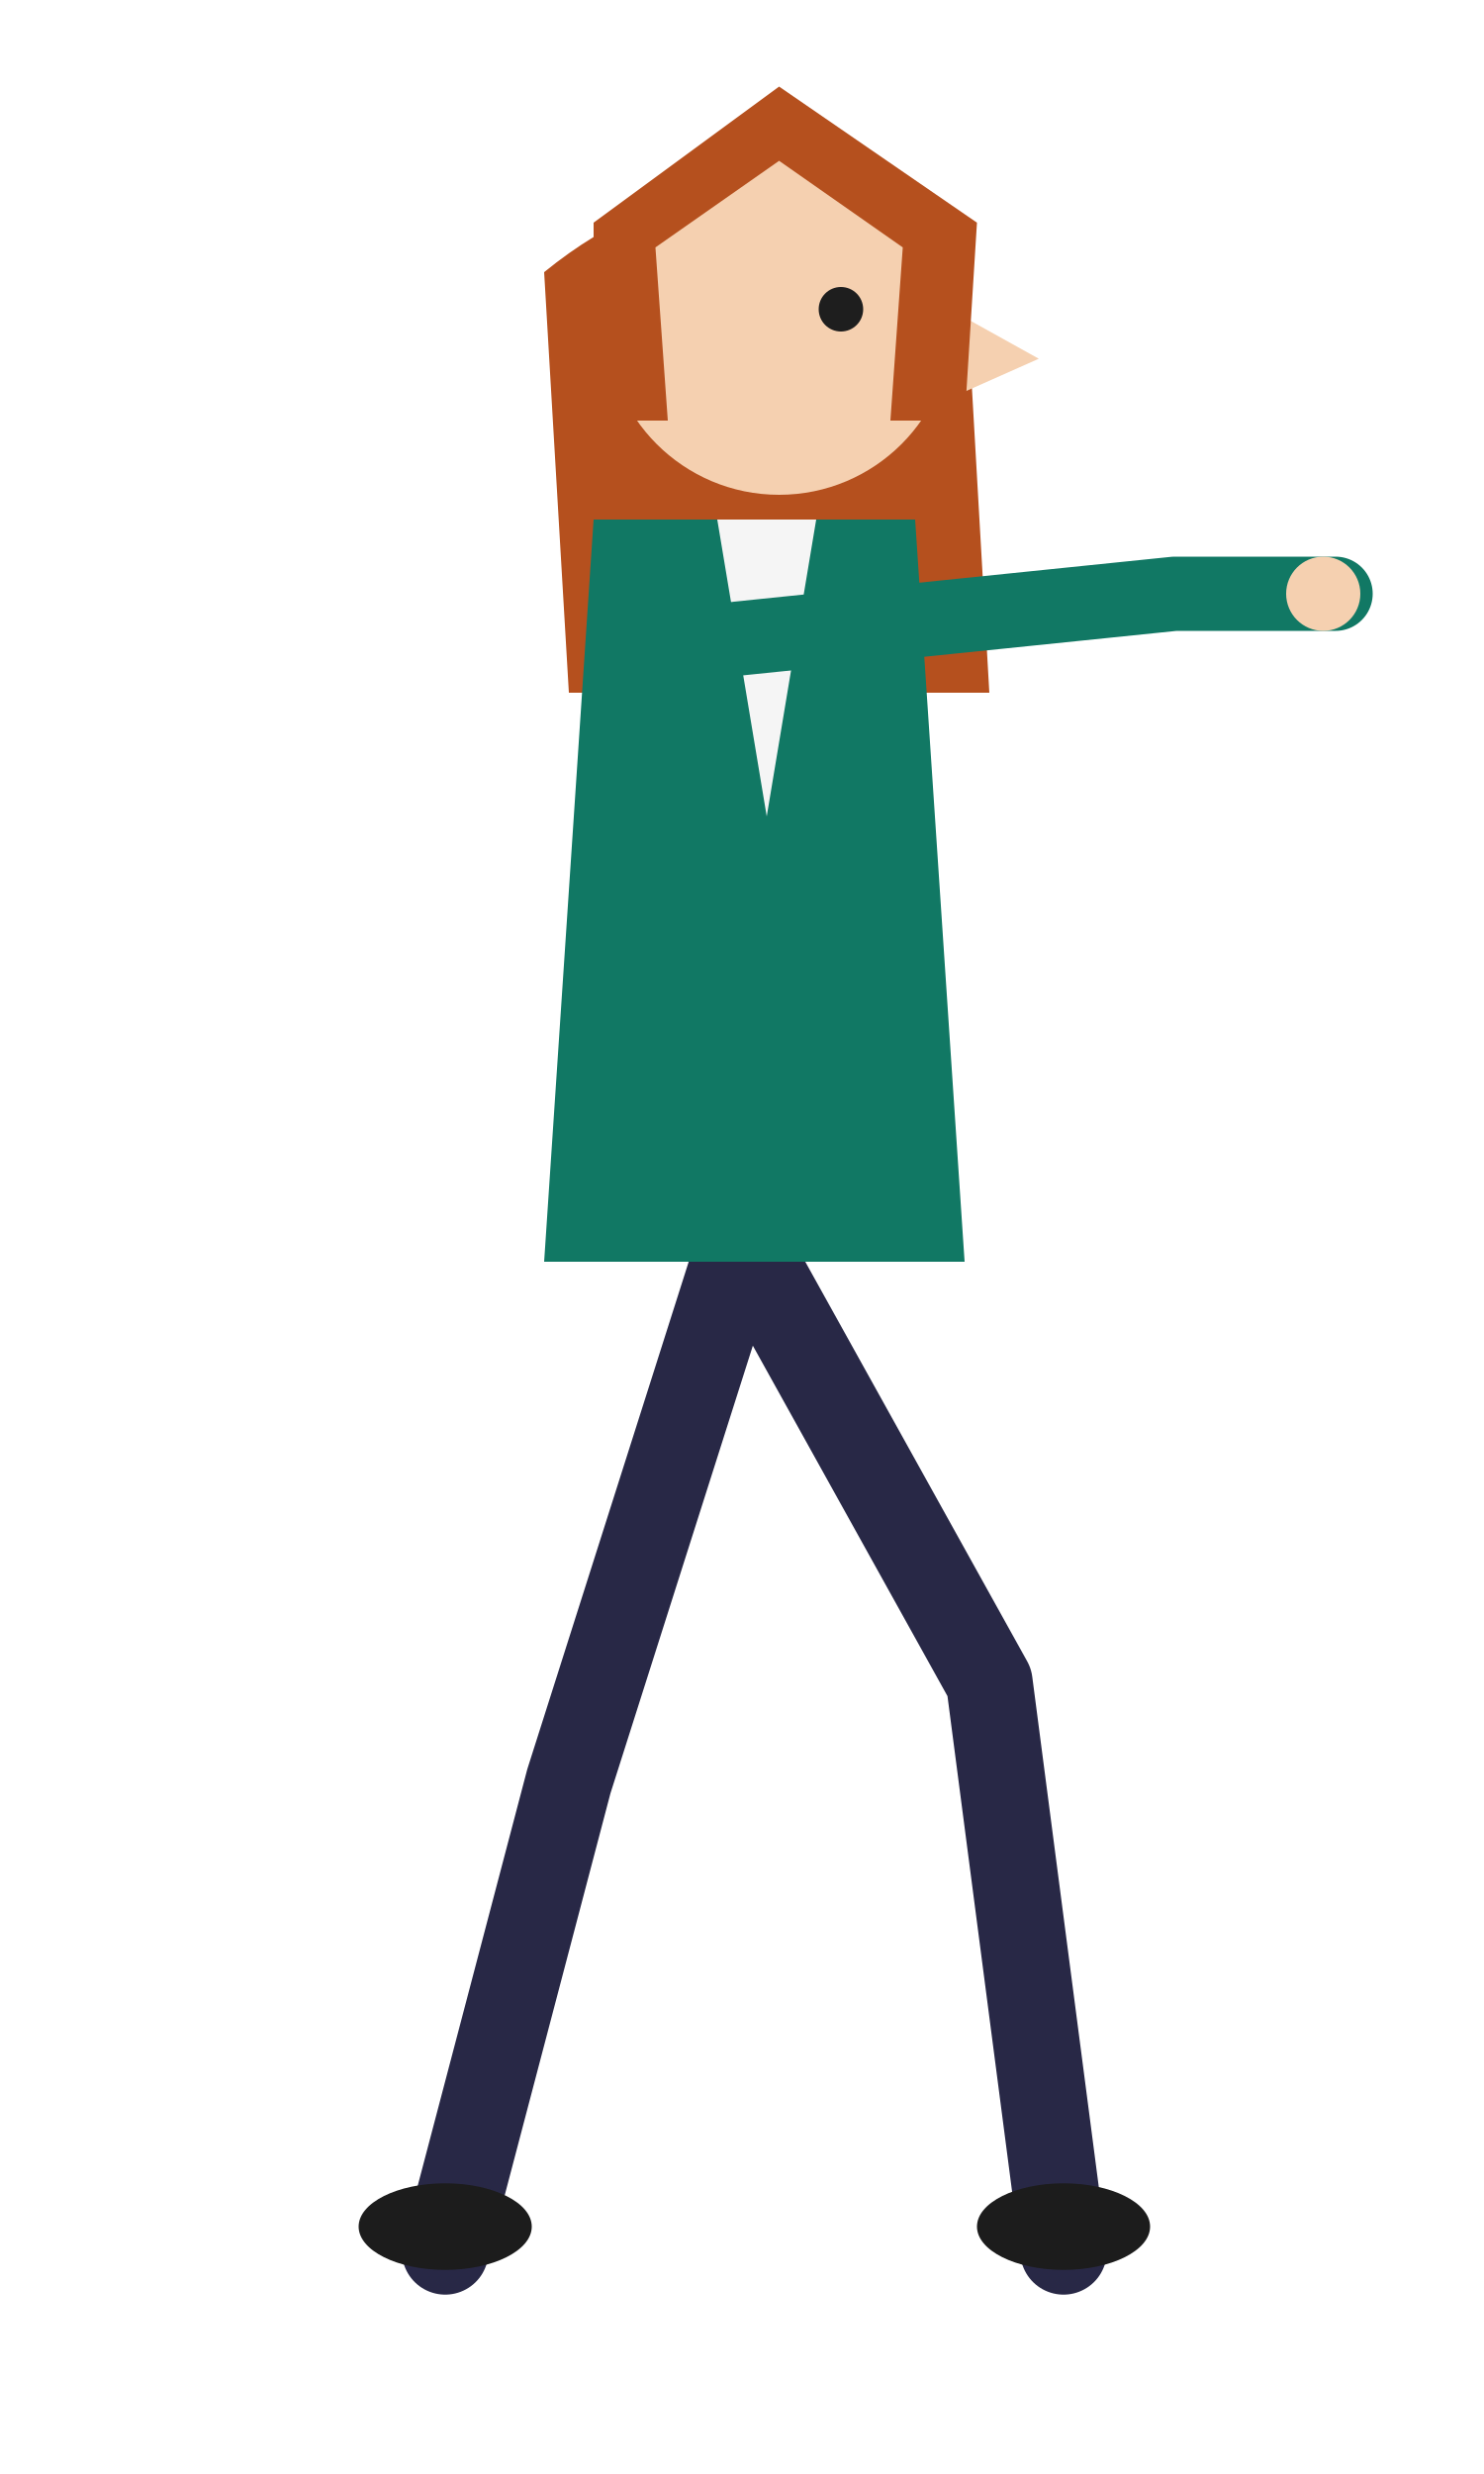
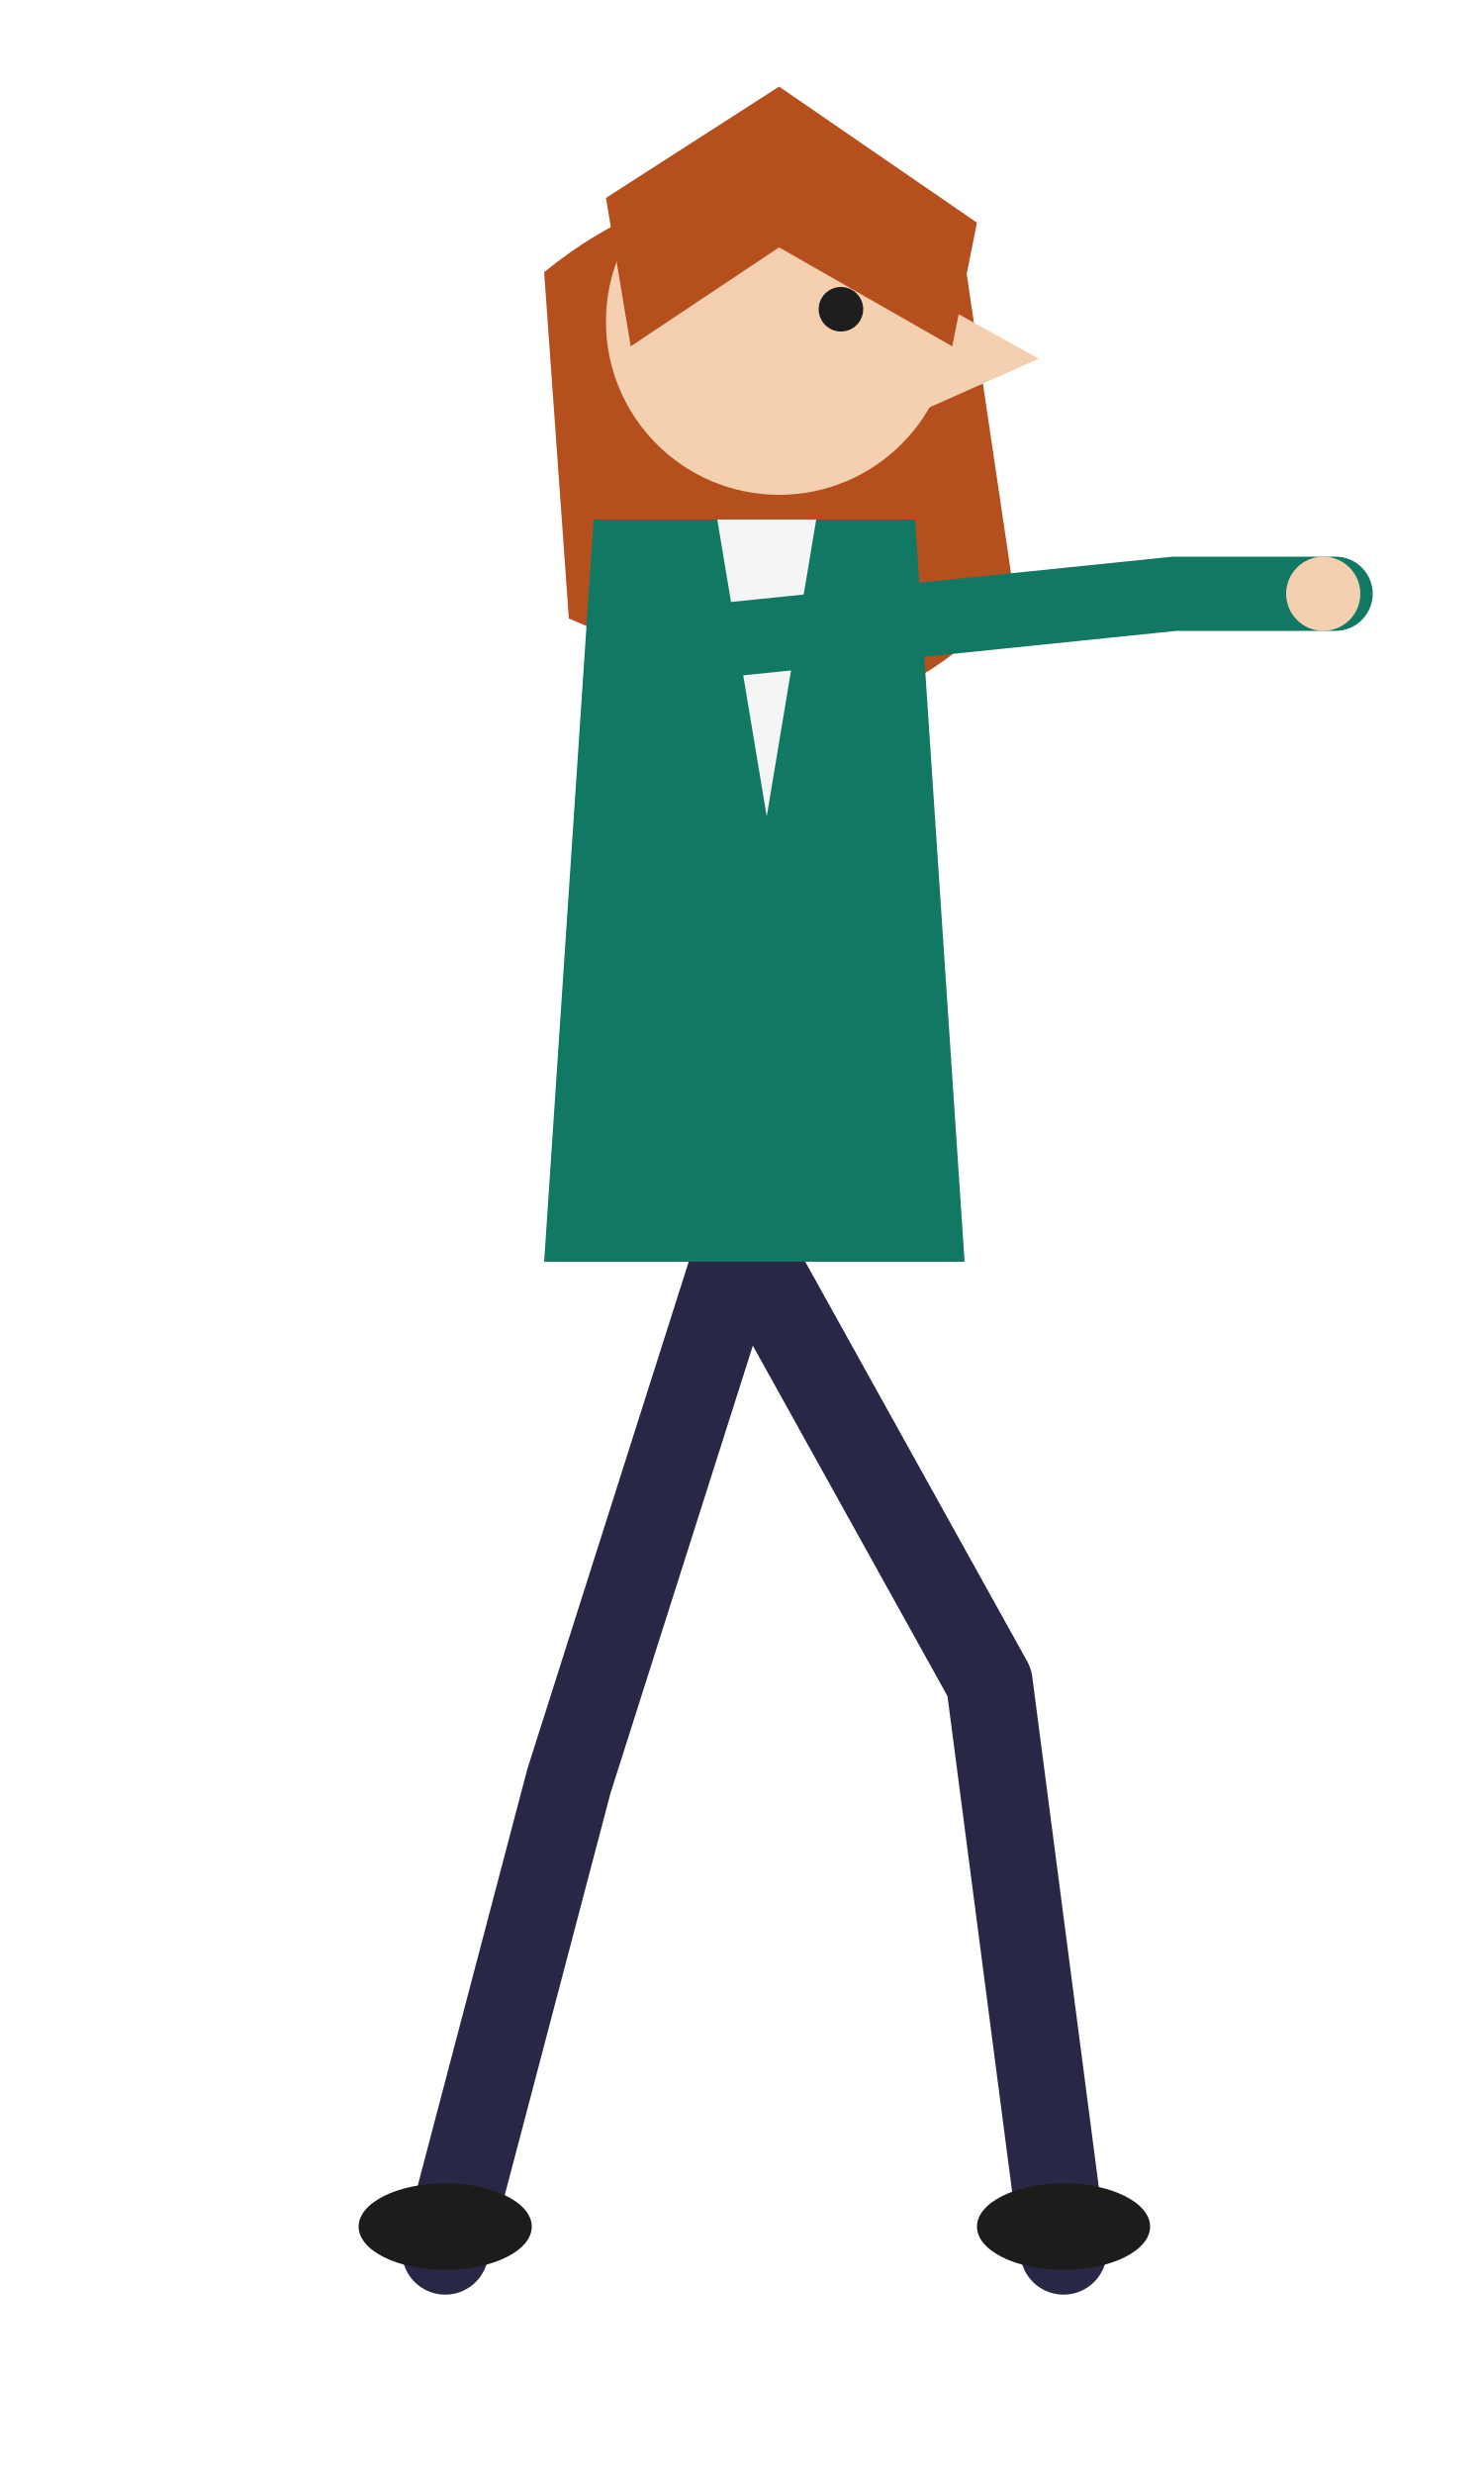
<svg xmlns="http://www.w3.org/2000/svg" viewBox="0 0 120 200" width="120" height="200">
-   <path d="M44 22 Q60 9 78 21 L80 56 L46 56 Z" fill="#b5501e" />
+   <path d="M44 22 Q60 9 78 21 L82 48 Q72 60 60 56 L46 50 Z" fill="#b5501e" />
  <g stroke="#282846" stroke-width="7" stroke-linecap="round" fill="none" stroke-linejoin="round">
    <path d="M60 100 L80 136 L86 182 M60 100 L46 144 L36 182" />
  </g>
  <ellipse cx="86" cy="180" rx="7" ry="3.5" fill="#1c1c1c" />
  <ellipse cx="36" cy="180" rx="7" ry="3.5" fill="#1c1c1c" />
  <path d="M48 42 L74 42 L78 102 L44 102 Z" fill="#117864" />
  <path d="M58 42 L66 42 L62 66 Z" fill="#f5f5f5" />
  <g stroke="#117864" stroke-width="6" stroke-linecap="round" fill="none">
    <path d="M56 52 L95 48 M95 48 L108 48" />
  </g>
  <circle cx="107" cy="48" r="3" fill="#f5d0b0" />
  <circle cx="63" cy="26" r="14" fill="#f5d0b0" />
  <path d="M75 24 L84 29 L75 33 Z" fill="#f5d0b0" />
-   <path d="M48 18 L63 7 L79 18 L78 34 L72 34 L73 20 L63 13 L53 20 L54 34 L48 34 Z" fill="#b5501e" />
+   <path d="M49 16 L63 7 L79 18 L77 28 L63 20 L51 28 Z" fill="#b5501e" />
  <circle cx="68" cy="25" r="1.8" fill="#1e1e1e" />
</svg>
